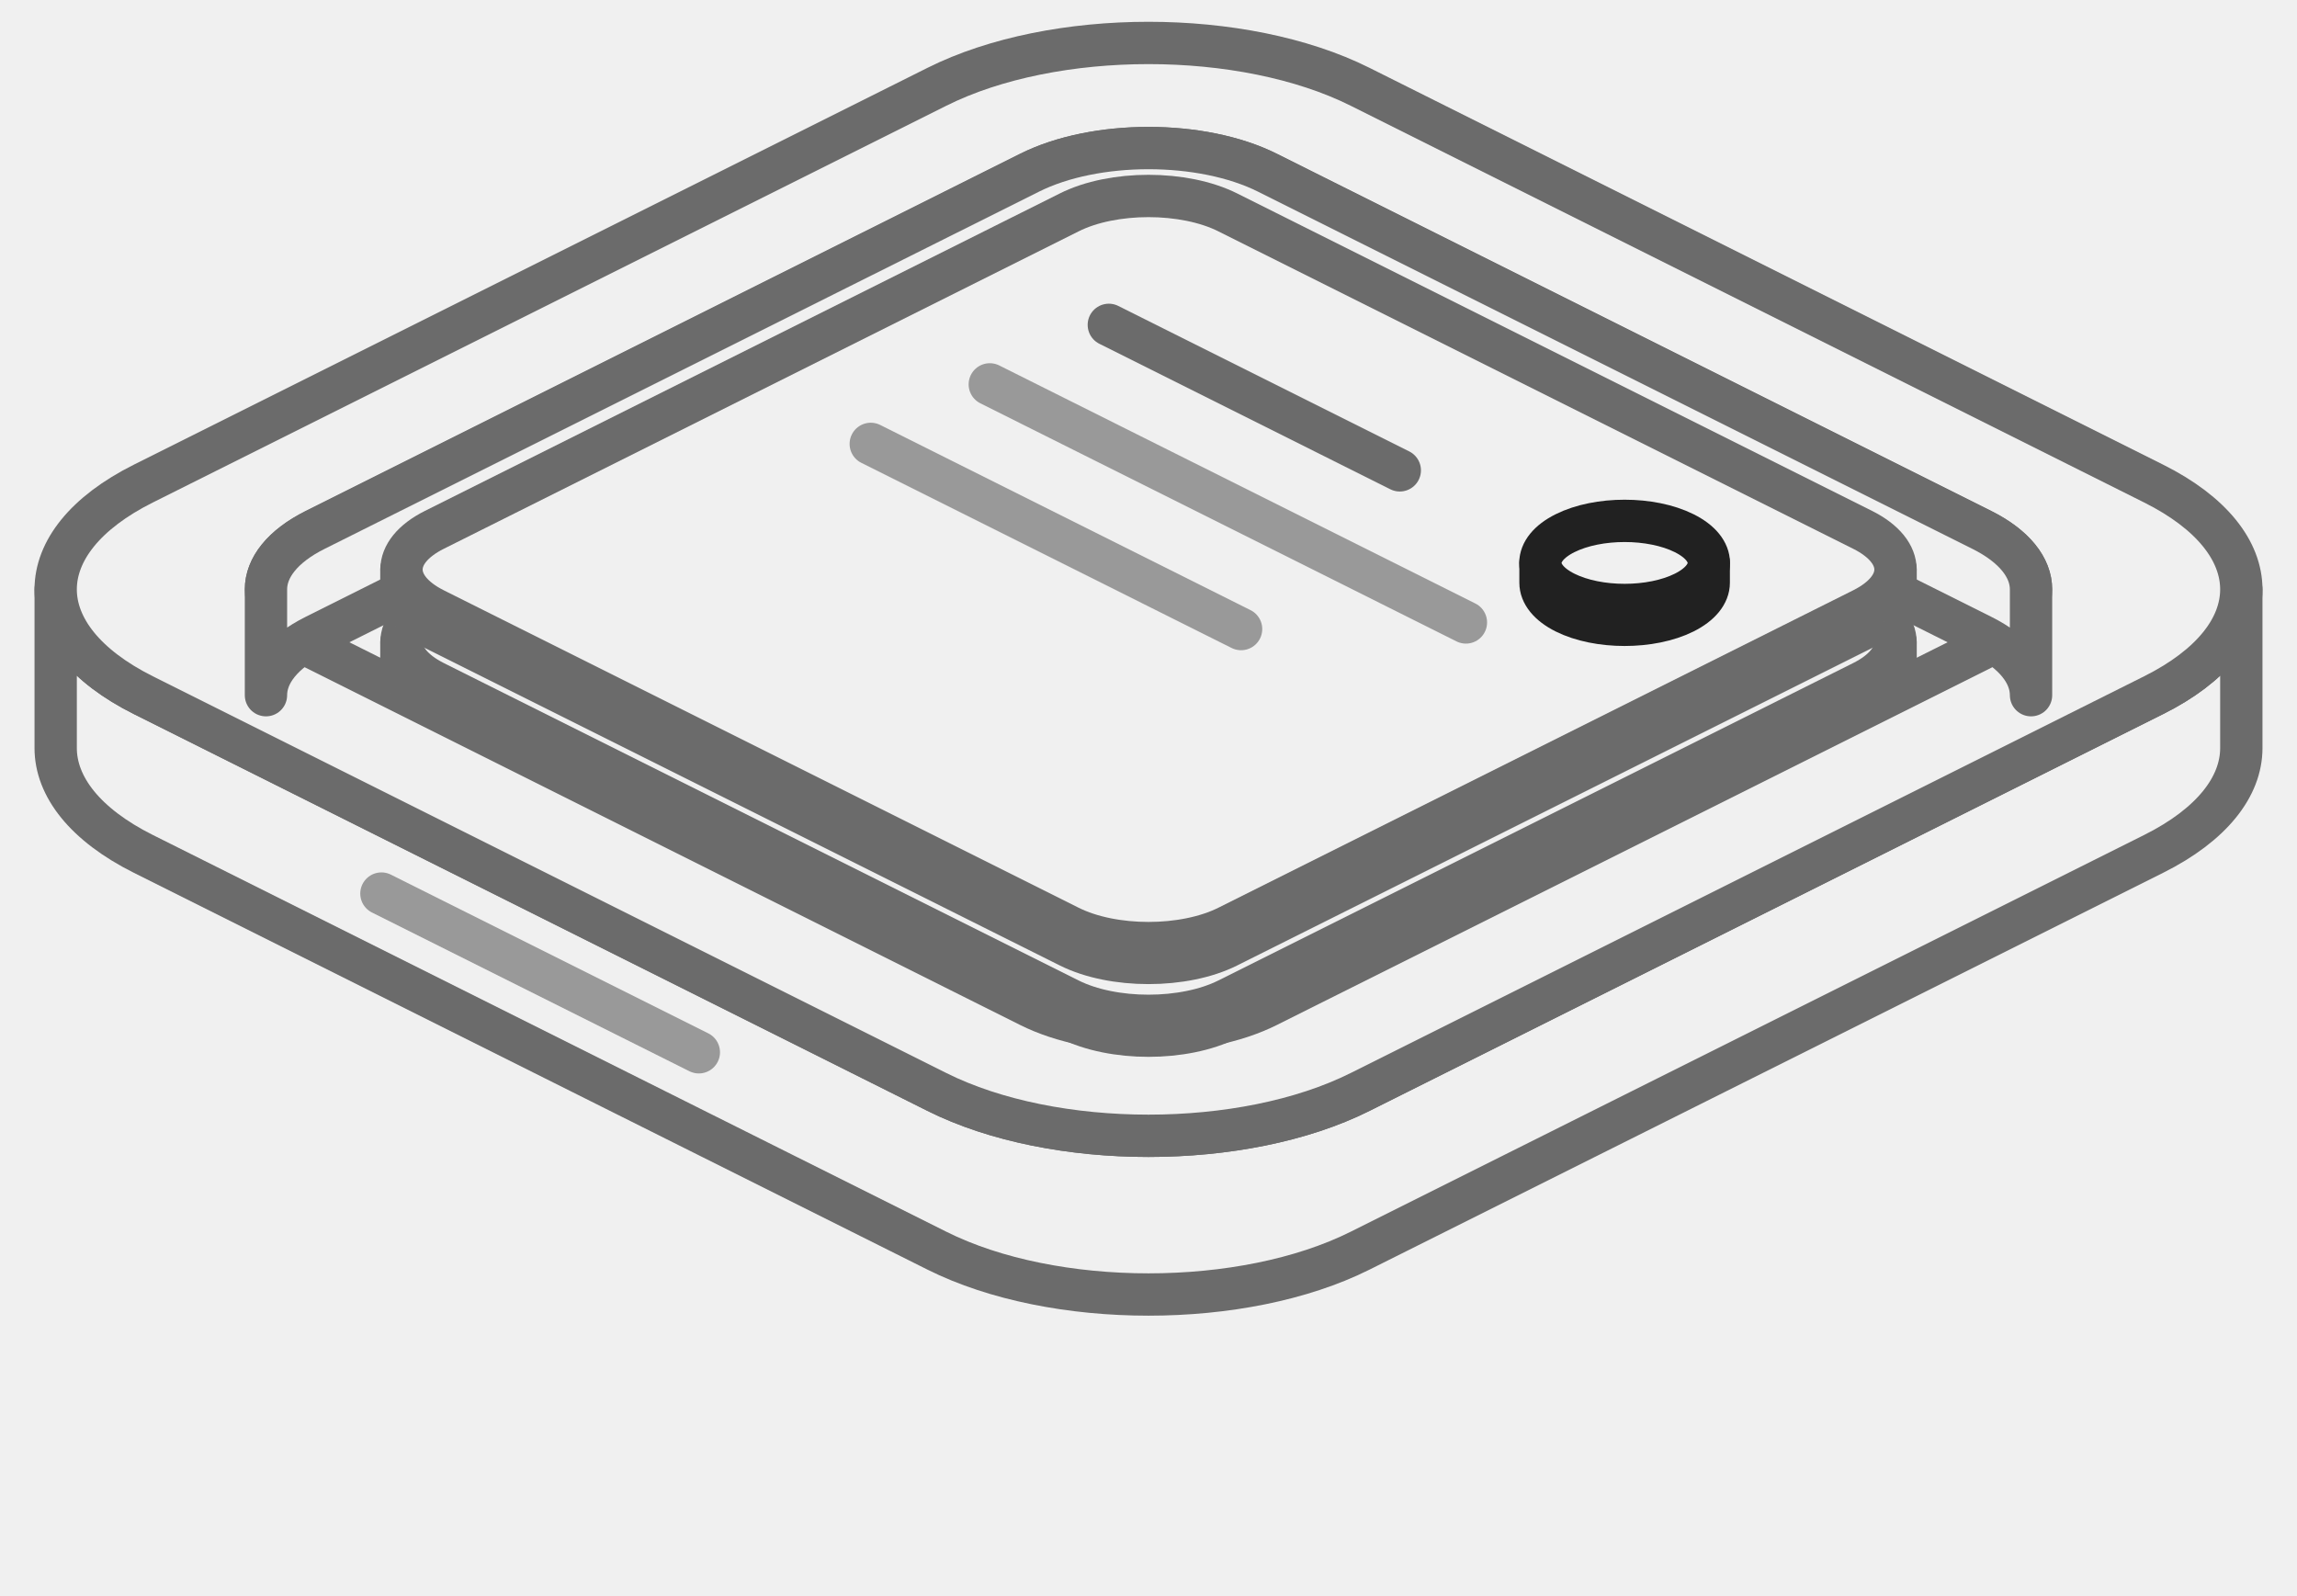
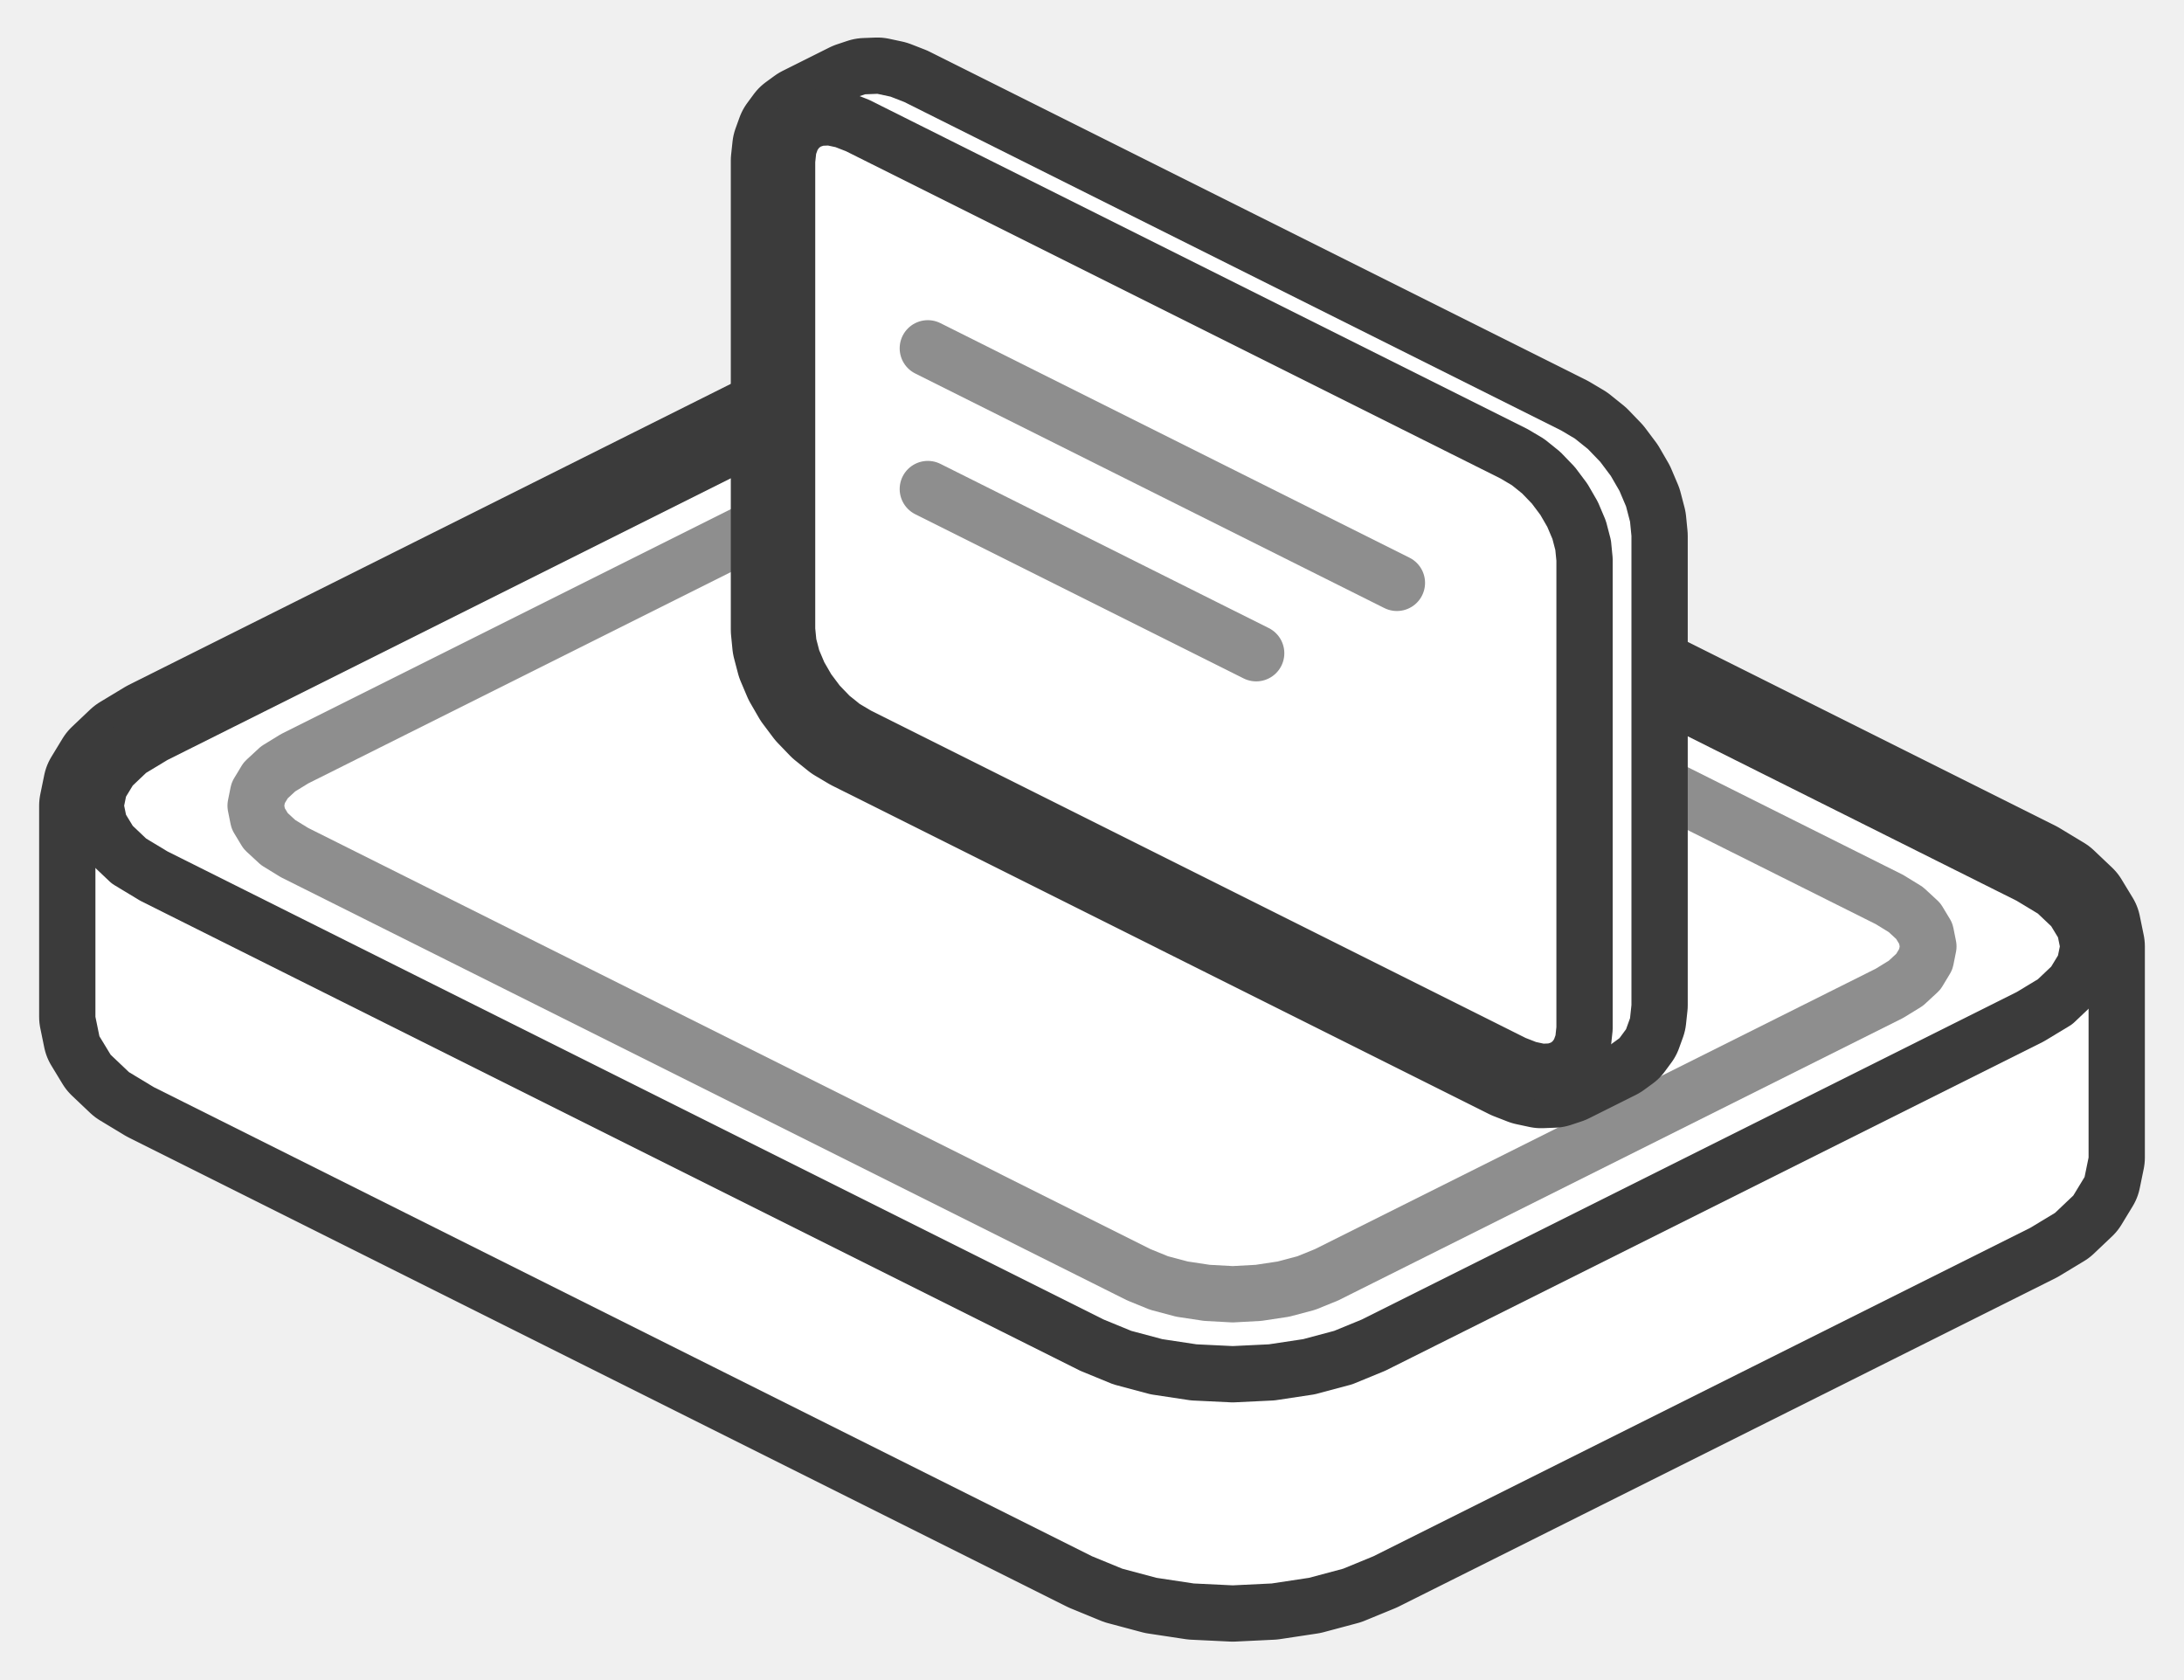
- <svg xmlns="http://www.w3.org/2000/svg" color="#0A0A0A" viewBox="33.16 43.58 173.68 120.34" width="347" height="241" fill="none" stroke-width="3.2" stroke-linecap="round" stroke-linejoin="round">
-   <rect x="33.16" y="43.58" width="173.68" height="120.34" pointer-events="all" fill="none" />
-   <mask id="_R_0_" maskUnits="userSpaceOnUse" x="-30.84" y="-20.42" width="301.68" height="248.34">
-     <g class="mn-iso-part" style="--iso-x:0;--iso-y:7.5;--iso-order:2">
-       <path d="M196 111.5C204.84 115.92 204.84 123.08 196 127.5L136 157.5C127.16 161.92 112.84 161.92 104 157.5L44 127.5C35.16 123.08 35.16 115.92 44 111.5L104 81.5C112.84 77.08 127.16 77.08 136 81.5Z" display="none" />
+ <svg xmlns="http://www.w3.org/2000/svg" viewBox="79.51 76.65 92.98 71.59" width="186" height="143">
+   <g class="mn-iso-part">
+     <g>
+       <path fill="#3b3b3b" stroke="#3b3b3b" stroke-width="4.8" stroke-linejoin="round" stroke-linecap="round" d="M114 103L115.29 102.47L116.75 102.08L118.34 101.84L120 101.76L121.66 101.84L123.25 102.08L124.71 102.47L126 103L166 123L167.06 123.64L167.84 124.38L168.32 125.17L168.49 126L168.32 126.83L167.84 127.62L167.06 128.36L166 129L138 143L136.71 143.53L135.25 143.92L133.66 144.16L132 144.24L130.34 144.16L128.75 143.92L127.29 143.53L126 143L86 123L84.94 122.36L84.16 121.62L83.68 120.83L83.51 120L83.68 119.17L84.16 118.38L84.94 117.64L86 117ZM114 94L115.29 93.47L116.75 93.08L118.34 92.84L120 92.76L121.66 92.84L123.25 93.08L124.71 93.47L126 94L166 114L167.06 114.64L167.84 115.38L168.32 116.17L168.49 117L168.32 117.83L167.84 118.62L167.06 119.36L166 120L138 134L136.71 134.53L135.25 134.92L133.66 135.16L132 135.24L130.34 135.16L128.75 134.92L127.29 134.53L126 134L86 114L84.94 113.36L84.16 112.62L83.68 111.83L83.51 111L83.68 110.17L84.16 109.38L84.94 108.64L86 108ZM114 94L115.29 93.47L115.29 102.47L114 103ZM115.29 93.47L116.75 93.08L116.75 102.08L115.29 102.47ZM116.75 93.08L118.34 92.84L118.34 101.84L116.75 102.08ZM118.34 92.84L120 92.76L120 101.76L118.34 101.84ZM120 92.76L121.66 92.84L121.66 101.84L120 101.76ZM121.66 92.84L123.25 93.08L123.25 102.08L121.66 101.84ZM123.25 93.08L124.71 93.47L124.71 102.47L123.25 102.08ZM124.71 93.47L126 94L126 103L124.71 102.47ZM126 94L166 114L166 123L126 103ZM166 114L167.06 114.64L167.06 123.64L166 123ZM167.06 114.64L167.84 115.38L167.84 124.38L167.06 123.64ZM167.84 115.38L168.32 116.17L168.32 125.17L167.84 124.38ZM168.32 116.17L168.49 117L168.49 126L168.32 125.17ZM168.49 126L168.32 126.83L168.32 117.83L168.49 117ZM168.32 126.83L167.84 127.62L167.84 118.62L168.32 117.83ZM167.84 127.62L167.06 128.36L167.06 119.36L167.84 118.62ZM167.06 128.36L166 129L166 120L167.06 119.36ZM166 129L138 143L138 134L166 120ZM138 143L136.71 143.53L136.71 134.53L138 134ZM136.71 143.53L135.25 143.92L135.25 134.92L136.71 134.53ZM135.25 143.92L133.66 144.16L133.66 135.16L135.25 134.92ZM133.66 144.16L132 144.24L132 135.24L133.66 135.16ZM132 144.24L130.34 144.16L130.34 135.16L132 135.24ZM130.34 144.16L128.75 143.92L128.75 134.92L130.34 135.16ZM128.75 143.92L127.29 143.53L127.29 134.53L128.75 134.92ZM127.29 143.53L126 143L126 134L127.29 134.53ZM126 143L86 123L86 114L126 134ZM86 123L84.94 122.36L84.94 113.36L86 114ZM84.94 122.36L84.16 121.62L84.16 112.62L84.94 113.36ZM84.16 121.62L83.68 120.83L83.68 111.83L84.16 112.62ZM83.68 120.83L83.51 120L83.51 111L83.68 111.83ZM83.51 111L83.68 110.17L83.68 119.17L83.51 120ZM83.68 110.17L84.16 109.38L84.16 118.38L83.68 119.17ZM84.16 109.38L84.94 108.64L84.94 117.64L84.16 118.38ZM84.94 108.64L86 108L86 117L84.94 117.64ZM86 108L114 94L114 103L86 117Z" />
+       <path fill="#FFFFFF" d="M114 103L115.29 102.47L116.75 102.08L118.34 101.84L120 101.76L121.66 101.84L123.25 102.08L124.71 102.47L126 103L166 123L167.06 123.64L167.84 124.38L168.32 125.17L168.49 126L168.32 126.83L167.84 127.62L167.06 128.36L166 129L138 143L136.71 143.53L135.25 143.92L133.66 144.16L132 144.24L130.34 144.16L128.75 143.92L127.29 143.53L126 143L86 123L84.94 122.36L84.16 121.62L83.68 120.83L83.51 120L83.68 119.17L84.16 118.38L84.94 117.64L86 117ZM114 94L115.29 93.47L116.75 93.08L118.34 92.84L120 92.76L121.66 92.84L123.25 93.08L124.71 93.47L126 94L166 114L167.06 114.64L167.84 115.38L168.32 116.17L168.49 117L168.32 117.83L167.84 118.62L167.06 119.36L166 120L138 134L136.71 134.53L135.25 134.92L133.66 135.16L132 135.24L130.34 135.16L128.75 134.92L127.29 134.53L126 134L86 114L84.94 113.36L84.16 112.62L83.68 111.83L83.51 111L83.68 110.17L84.16 109.38L84.94 108.64L86 108ZM114 94L115.29 93.47L115.29 102.47L114 103ZM115.29 93.47L116.75 93.08L116.75 102.08L115.29 102.47ZM116.75 93.08L118.34 92.84L118.34 101.84L116.75 102.08ZM118.34 92.84L120 92.76L120 101.76L118.34 101.84ZM120 92.76L121.66 92.84L121.66 101.84L120 101.76ZM121.66 92.84L123.25 93.08L123.25 102.08L121.66 101.84ZM123.25 93.08L124.71 93.47L124.71 102.47L123.25 102.08ZM124.71 93.47L126 94L126 103L124.71 102.47ZM126 94L166 114L166 123L126 103ZM166 114L167.06 114.64L167.06 123.64L166 123ZM167.06 114.64L167.84 115.38L167.84 124.38L167.06 123.64ZM167.84 115.38L168.32 116.17L168.32 125.17L167.84 124.38ZM168.32 116.17L168.49 117L168.49 126L168.32 125.17ZM168.49 126L168.32 126.83L168.32 117.83L168.49 117ZM168.32 126.83L167.84 127.62L167.84 118.62L168.32 117.83ZM167.84 127.62L167.06 128.36L167.06 119.36L167.84 118.62ZM167.06 128.36L166 129L166 120L167.06 119.36ZM166 129L138 143L138 134L166 120ZM138 143L136.71 143.53L136.71 134.53L138 134ZM136.71 143.53L135.25 143.92L135.25 134.92L136.71 134.53ZM135.25 143.92L133.66 144.16L133.66 135.16L135.25 134.92ZM133.66 144.16L132 144.24L132 135.24L133.66 135.16ZM132 144.24L130.34 144.16L130.34 135.16L132 135.24ZM130.34 144.16L128.75 143.92L128.75 134.92L130.34 135.16ZM128.75 143.92L127.29 143.53L127.29 134.53L128.75 134.92ZM127.29 143.53L126 143L126 134L127.29 134.53ZM126 143L86 123L86 114L126 134ZM86 123L84.94 122.36L84.94 113.36L86 114ZM84.94 122.36L84.16 121.62L84.16 112.62L84.94 113.36ZM84.16 121.62L83.68 120.83L83.68 111.83L84.16 112.62ZM83.68 120.83L83.51 120L83.51 111L83.68 111.83ZM83.51 111L83.68 110.17L83.68 119.17L83.51 120ZM83.68 110.17L84.16 109.38L84.16 118.38L83.68 119.17ZM84.16 109.38L84.94 108.64L84.94 117.64L84.16 118.38ZM84.94 108.64L86 108L86 117L84.94 117.64ZM86 108L114 94L114 103L86 117Z" />
+       <path fill="none" stroke="#3b3b3b" stroke-width="2.4" stroke-linejoin="round" stroke-linecap="round" d="M114 94L115.29 93.47L116.75 93.08L118.34 92.84L120 92.76L121.66 92.84L123.25 93.08L124.71 93.47L126 94L166 114L167.06 114.64L167.84 115.38L168.32 116.17L168.49 117L168.32 117.83L167.84 118.62L167.06 119.36L166 120L138 134L136.71 134.53L135.25 134.92L133.66 135.16L132 135.24L130.34 135.16L128.75 134.92L127.29 134.53L126 134L86 114L84.94 113.36L84.16 112.62L83.68 111.83L83.51 111L83.68 110.17L84.16 109.38L84.94 108.64L86 108Z" />
+       <path fill="none" stroke="#8e8e8e" stroke-width="2.4" stroke-linejoin="round" stroke-linecap="round" d="M116 97L116.86 96.65L117.84 96.39L118.9 96.23L120 96.17L121.1 96.23L122.16 96.39L123.14 96.65L124 97L160 115L160.7 115.43L161.23 115.92L161.55 116.45L161.66 117L161.55 117.55L161.23 118.08L160.7 118.57L160 119L136 131L135.14 131.35L134.16 131.61L133.1 131.77L132 131.83L130.9 131.77L129.84 131.61L128.86 131.35L128 131L92 113L91.3 112.57L90.77 112.08L90.45 111.55L90.34 111L90.45 110.45L90.77 109.92L91.3 109.43L92 109L116 97" />
    </g>
-     <g class="mn-iso-part" style="--iso-x:0;--iso-y:5;--iso-order:1">
-       <path d="M196 105C204.84 109.42 204.84 116.58 196 121L136 151C127.16 155.42 112.84 155.42 104 151L44 121C35.16 116.58 35.16 109.42 44 105L104 75C112.84 70.58 127.16 70.58 136 75Z" display="none" />
+     <g>
+       <path fill="#3b3b3b" stroke="#3b3b3b" stroke-width="4.8" stroke-linejoin="round" stroke-linecap="round" d="M115 82.5L115.06 81.94L115.23 81.47L115.51 81.09L115.88 80.82L116.33 80.67L116.85 80.65L117.41 80.77L118 81L146 95L146.59 95.35L147.15 95.8L147.67 96.34L148.12 96.94L148.49 97.58L148.77 98.24L148.94 98.89L149 99.5L149 119.5L148.94 120.06L148.77 120.53L148.49 120.91L148.12 121.18L147.67 121.33L147.15 121.35L146.59 121.23L146 121L118 107L117.41 106.65L116.85 106.2L116.33 105.66L115.88 105.06L115.51 104.42L115.23 103.76L115.06 103.11L115 102.5ZM113 83.5L113.06 82.94L113.23 82.47L113.51 82.09L113.88 81.82L114.33 81.67L114.85 81.65L115.41 81.77L116 82L144 96L144.59 96.35L145.15 96.8L145.67 97.34L146.12 97.94L146.49 98.58L146.77 99.24L146.94 99.89L147 100.5L147 120.5L146.94 121.06L146.77 121.53L146.49 121.91L146.12 122.18L145.67 122.33L145.15 122.35L144.59 122.23L144 122L116 108L115.41 107.65L114.85 107.2L114.33 106.66L113.88 106.06L113.51 105.42L113.23 104.76L113.06 104.11L113 103.5ZM115 102.5L115.06 103.11L113.06 104.11L113 103.5ZM115.06 103.11L115.23 103.76L113.23 104.76L113.06 104.11ZM115.23 103.76L115.51 104.42L113.51 105.42L113.23 104.76ZM115.51 104.42L115.88 105.06L113.88 106.06L113.51 105.42ZM115.88 105.06L116.33 105.66L114.33 106.66L113.88 106.06ZM116.33 105.66L116.85 106.2L114.85 107.2L114.33 106.66ZM116.85 106.2L117.41 106.65L115.41 107.65L114.85 107.2ZM117.41 106.65L118 107L116 108L115.41 107.65ZM118 107L146 121L144 122L116 108ZM146 121L146.59 121.23L144.59 122.23L144 122ZM146.59 121.23L147.15 121.35L145.15 122.35L144.59 122.23ZM147.15 121.35L147.67 121.33L145.67 122.33L145.15 122.35ZM147.67 121.33L148.12 121.18L146.12 122.18L145.67 122.33ZM146.12 122.18L146.49 121.91L148.49 120.91L148.12 121.18ZM146.49 121.91L146.77 121.53L148.77 120.53L148.49 120.91ZM146.77 121.53L146.94 121.06L148.94 120.06L148.77 120.53ZM146.94 121.06L147 120.5L149 119.5L148.94 120.06ZM147 120.5L147 100.5L149 99.5L149 119.5ZM147 100.5L146.94 99.89L148.94 98.89L149 99.5ZM146.94 99.89L146.77 99.24L148.77 98.24L148.94 98.89ZM146.77 99.24L146.49 98.58L148.49 97.58L148.77 98.24ZM146.49 98.58L146.12 97.94L148.12 96.94L148.49 97.58ZM146.12 97.94L145.67 97.34L147.67 96.34L148.12 96.94ZM145.67 97.34L145.15 96.8L147.15 95.8L147.67 96.34ZM145.15 96.8L144.59 96.35L146.59 95.35L147.15 95.8ZM144.59 96.35L144 96L146 95L146.59 95.35ZM144 96L116 82L118 81L146 95ZM116 82L115.41 81.77L117.41 80.77L118 81ZM115.41 81.77L114.85 81.65L116.85 80.65L117.41 80.77ZM114.85 81.65L114.33 81.67L116.33 80.67L116.85 80.65ZM114.33 81.67L113.88 81.82L115.88 80.82L116.33 80.67ZM115.88 80.82L115.51 81.09L113.51 82.09L113.88 81.82ZM115.51 81.09L115.23 81.47L113.23 82.47L113.51 82.09ZM115.23 81.47L115.06 81.94L113.06 82.94L113.23 82.47ZM115.06 81.94L115 82.5L113 83.5L113.06 82.94ZM115 82.5L115 102.5L113 103.5L113 83.5Z" />
+       <path fill="#FFFFFF" d="M115 82.5L115.06 81.94L115.23 81.47L115.51 81.09L115.88 80.82L116.33 80.67L116.85 80.65L117.41 80.77L118 81L146 95L146.59 95.35L147.15 95.8L147.67 96.34L148.12 96.94L148.49 97.58L148.77 98.24L148.94 98.89L149 99.5L149 119.5L148.94 120.06L148.77 120.53L148.49 120.91L148.12 121.18L147.67 121.33L147.15 121.35L146.59 121.23L146 121L118 107L117.41 106.65L116.85 106.2L116.33 105.66L115.88 105.06L115.51 104.42L115.23 103.76L115.06 103.11L115 102.5ZM113 83.5L113.06 82.94L113.23 82.47L113.51 82.09L113.88 81.82L114.33 81.67L114.85 81.65L115.41 81.77L116 82L144 96L144.59 96.35L145.15 96.8L145.67 97.34L146.12 97.94L146.49 98.58L146.77 99.24L146.94 99.89L147 100.5L147 120.5L146.94 121.06L146.77 121.53L146.49 121.91L146.12 122.18L145.67 122.33L145.15 122.35L144.59 122.23L144 122L116 108L115.41 107.65L114.85 107.2L114.33 106.66L113.88 106.06L113.51 105.42L113.23 104.76L113.06 104.11L113 103.5ZM115 102.5L115.06 103.11L113.06 104.11L113 103.5ZM115.06 103.11L115.23 103.76L113.23 104.76L113.06 104.11ZM115.23 103.76L115.51 104.42L113.51 105.42L113.23 104.76ZM115.51 104.42L115.88 105.06L113.88 106.06L113.51 105.42ZM115.88 105.06L116.33 105.66L114.33 106.66L113.88 106.06ZM116.33 105.66L116.85 106.2L114.85 107.2L114.33 106.66ZM116.85 106.2L117.41 106.65L115.41 107.65L114.85 107.2ZM117.41 106.65L118 107L116 108L115.41 107.65ZM118 107L146 121L144 122L116 108ZM146 121L146.59 121.23L144.59 122.23L144 122ZM146.59 121.23L147.15 121.35L145.15 122.35L144.59 122.23ZM147.15 121.35L147.67 121.33L145.67 122.33L145.15 122.35ZM147.67 121.33L148.12 121.18L146.12 122.18L145.67 122.33ZM146.12 122.18L146.49 121.91L148.49 120.91L148.12 121.18ZM146.49 121.91L146.77 121.53L148.77 120.53L148.49 120.91ZM146.77 121.53L146.94 121.06L148.94 120.06L148.77 120.53ZM146.94 121.06L147 120.5L149 119.5L148.94 120.06ZM147 120.5L147 100.5L149 99.5L149 119.5ZM147 100.5L146.94 99.89L148.94 98.89L149 99.5ZM146.94 99.89L146.77 99.24L148.77 98.24L148.94 98.89ZM146.77 99.24L146.49 98.58L148.49 97.58L148.77 98.24ZM146.49 98.58L146.12 97.94L148.12 96.94L148.49 97.58ZM146.12 97.94L145.67 97.34L147.67 96.34L148.12 96.94ZM145.67 97.34L145.15 96.8L147.15 95.8L147.67 96.34ZM145.15 96.8L144.59 96.35L146.59 95.35L147.15 95.8ZM144.59 96.35L144 96L146 95L146.59 95.35ZM144 96L116 82L118 81L146 95ZM116 82L115.41 81.77L117.41 80.77L118 81ZM115.41 81.77L114.85 81.65L116.85 80.65L117.41 80.77ZM114.85 81.65L114.33 81.67L116.33 80.67L116.85 80.65ZM114.33 81.67L113.88 81.82L115.88 80.82L116.33 80.67ZM115.88 80.82L115.51 81.09L113.51 82.09L113.88 81.82ZM115.51 81.09L115.23 81.47L113.23 82.47L113.51 82.09ZM115.23 81.47L115.06 81.94L113.06 82.94L113.23 82.47ZM115.06 81.94L115 82.5L113 83.5L113.06 82.94ZM115 82.5L115 102.5L113 103.5L113 83.5Z" />
+       <path fill="none" stroke="#3b3b3b" stroke-width="2.4" stroke-linejoin="round" stroke-linecap="round" d="M113 83.5L113.06 82.94L113.23 82.47L113.51 82.09L113.88 81.82L114.33 81.67L114.85 81.65L115.41 81.77L116 82L144 96L144.59 96.35L145.15 96.8L145.67 97.34L146.12 97.94L146.49 98.58L146.77 99.24L146.94 99.89L147 100.5L147 120.5L146.94 121.06L146.77 121.53L146.49 121.91L146.12 122.18L145.67 122.33L145.15 122.35L144.59 122.23L144 122L116 108L115.41 107.65L114.85 107.2L114.33 106.66L113.88 106.06L113.51 105.42L113.23 104.76L113.06 104.11L113 103.5Z" />
+       <path fill="none" stroke="#8e8e8e" stroke-width="2.4" stroke-linejoin="round" stroke-linecap="round" d="M119 91.5L139 101.5M119 97.5L133 104.5" />
    </g>
-     <g class="mn-iso-part" style="--iso-x:0;--iso-y:2.5;--iso-order:0">
-       <path d="M196 98.5C204.84 102.92 204.84 110.08 196 114.5L136 144.5C127.16 148.92 112.84 148.92 104 144.5L44 114.5C35.16 110.08 35.16 102.92 44 98.5L104 68.5C112.84 64.08 127.16 64.08 136 68.5Z" display="none" />
-     </g>
-     <path d="M202.63 88L202.63 100C202.63 102.9 200.42 105.79 196 108L136 138C127.16 142.42 112.84 142.42 104 138L44 108C39.58 105.79 37.37 102.9 37.37 100L37.37 88C37.37 90.9 39.58 93.79 44 96L104 126C112.84 130.42 127.16 130.42 136 126L196 96C200.42 93.79 202.63 90.9 202.63 88Z" fill="black" stroke="rgb(58% 58% 58%)" />
-     <path d="M196 80C204.84 84.42 204.84 91.58 196 96L136 126C127.16 130.42 112.84 130.42 104 126L44 96C35.16 91.58 35.16 84.42 44 80L104 50C112.84 45.58 127.16 45.58 136 50Z" fill="black" stroke="rgb(58% 58% 58%)" />
-     <path d="M183 83.5C187.97 85.99 187.97 90.01 183 92.5L129 119.5C124.03 121.99 115.97 121.99 111 119.5L57 92.5C52.03 90.01 52.03 85.99 57 83.5L111 56.5C115.97 54.01 124.03 54.01 129 56.5Z" fill="black" stroke="rgb(58% 58% 58%)" />
-     <path d="M53.27 88L53.27 96C53.27 94.37 54.51 92.74 57 91.5L111 64.5C115.97 62.01 124.03 62.01 129 64.5L183 91.5C185.49 92.74 186.73 94.37 186.73 96L186.73 88C186.73 86.37 185.49 84.74 183 83.5L129 56.5C124.03 54.01 115.97 54.01 111 56.5L57 83.5C54.51 84.74 53.27 86.37 53.27 88Z" fill="black" stroke="rgb(58% 58% 58%)" />
-     <path d="M62 111L86 123" stroke="rgb(38% 38% 38%)" />
-     <path d="M176.49 92L176.49 93.5C176.49 94.59 175.66 95.67 174 96.5L126 120.5C122.69 122.16 117.31 122.16 114 120.5L66 96.5C64.34 95.67 63.51 94.59 63.51 93.5L63.51 92C63.51 93.09 64.34 94.17 66 95L114 119C117.31 120.66 122.69 120.66 126 119L174 95C175.66 94.17 176.49 93.09 176.49 92Z" fill="black" stroke="rgb(58% 58% 58%)" />
-     <path d="M174 89C177.31 90.66 177.31 93.34 174 95L126 119C122.69 120.66 117.31 120.66 114 119L66 95C62.69 93.34 62.69 90.66 66 89L114 65C117.31 63.34 122.69 63.34 126 65Z" fill="black" stroke="rgb(58% 58% 58%)" />
-     <path d="M117 73.5L139 84.5M108 78L142 95" stroke="rgb(38% 38% 38%)" />
-     <g display="none" style="--iso-x:0;--iso-y:0;--iso-order:0">
-       <path d="M176.49 88L176.49 70M120 116.24L120 98.24M63.51 88L63.51 70" stroke="rgb(26% 26% 26%)" stroke-dasharray="1 3" />
-     </g>
-     <g class="mn-iso-part" style="--iso-x:0;--iso-y:-18;--iso-order:1">
-       <path d="M176.49 86.5L176.49 88C176.49 89.09 175.66 90.17 174 91L126 115C122.69 116.66 117.31 116.66 114 115L66 91C64.34 90.17 63.51 89.09 63.51 88L63.51 86.5C63.51 87.59 64.34 88.67 66 89.5L114 113.5C117.31 115.16 122.69 115.16 126 113.5L174 89.5C175.66 88.67 176.49 87.59 176.49 86.5Z" fill="black" stroke="rgb(58% 58% 58%)" />
-       <path d="M174 83.5C177.31 85.16 177.31 87.84 174 89.5L126 113.5C122.69 115.16 117.31 115.16 114 113.5L66 89.5C62.69 87.84 62.69 85.16 66 83.5L114 59.5C117.31 57.84 122.69 57.84 126 59.5Z" fill="black" stroke="rgb(58% 58% 58%)" />
-       <path d="M117 68L139 79" stroke="rgb(58% 58% 58%)" />
-       <path d="M108 72.5L144 90.5M99 77L127 91" stroke="rgb(38% 38% 38%)" />
-       <g class="mn-iso-part" style="--iso-x:0;--iso-y:-5;--iso-order:4">
-         <path d="M162.36 86L162.36 87.5C162.36 88.31 161.74 89.13 160.5 89.75L160.5 89.75C158.01 90.99 153.99 90.99 151.5 89.75L151.5 89.75C150.26 89.13 149.64 88.31 149.64 87.5L149.64 86C149.64 86.81 150.26 87.63 151.5 88.25L151.5 88.25C153.99 89.49 158.01 89.49 160.5 88.25L160.5 88.25C161.74 87.63 162.36 86.81 162.36 86Z" fill="black" stroke="rgb(90% 90% 90%)" />
-         <path d="M160.5 83.75C162.99 84.99 162.99 87.01 160.5 88.25L160.5 88.25C158.01 89.49 153.99 89.49 151.5 88.25L151.5 88.25C149.01 87.01 149.01 84.99 151.5 83.75L151.5 83.75C153.99 82.51 158.01 82.51 160.5 83.75Z" fill="black" stroke="rgb(90% 90% 90%)" />
-       </g>
-     </g>
-   </mask>
-   <rect x="-30.84" y="-20.42" width="301.68" height="248.34" fill="currentColor" mask="url(#_R_0_)" pointer-events="none" />
+   </g>
</svg>
